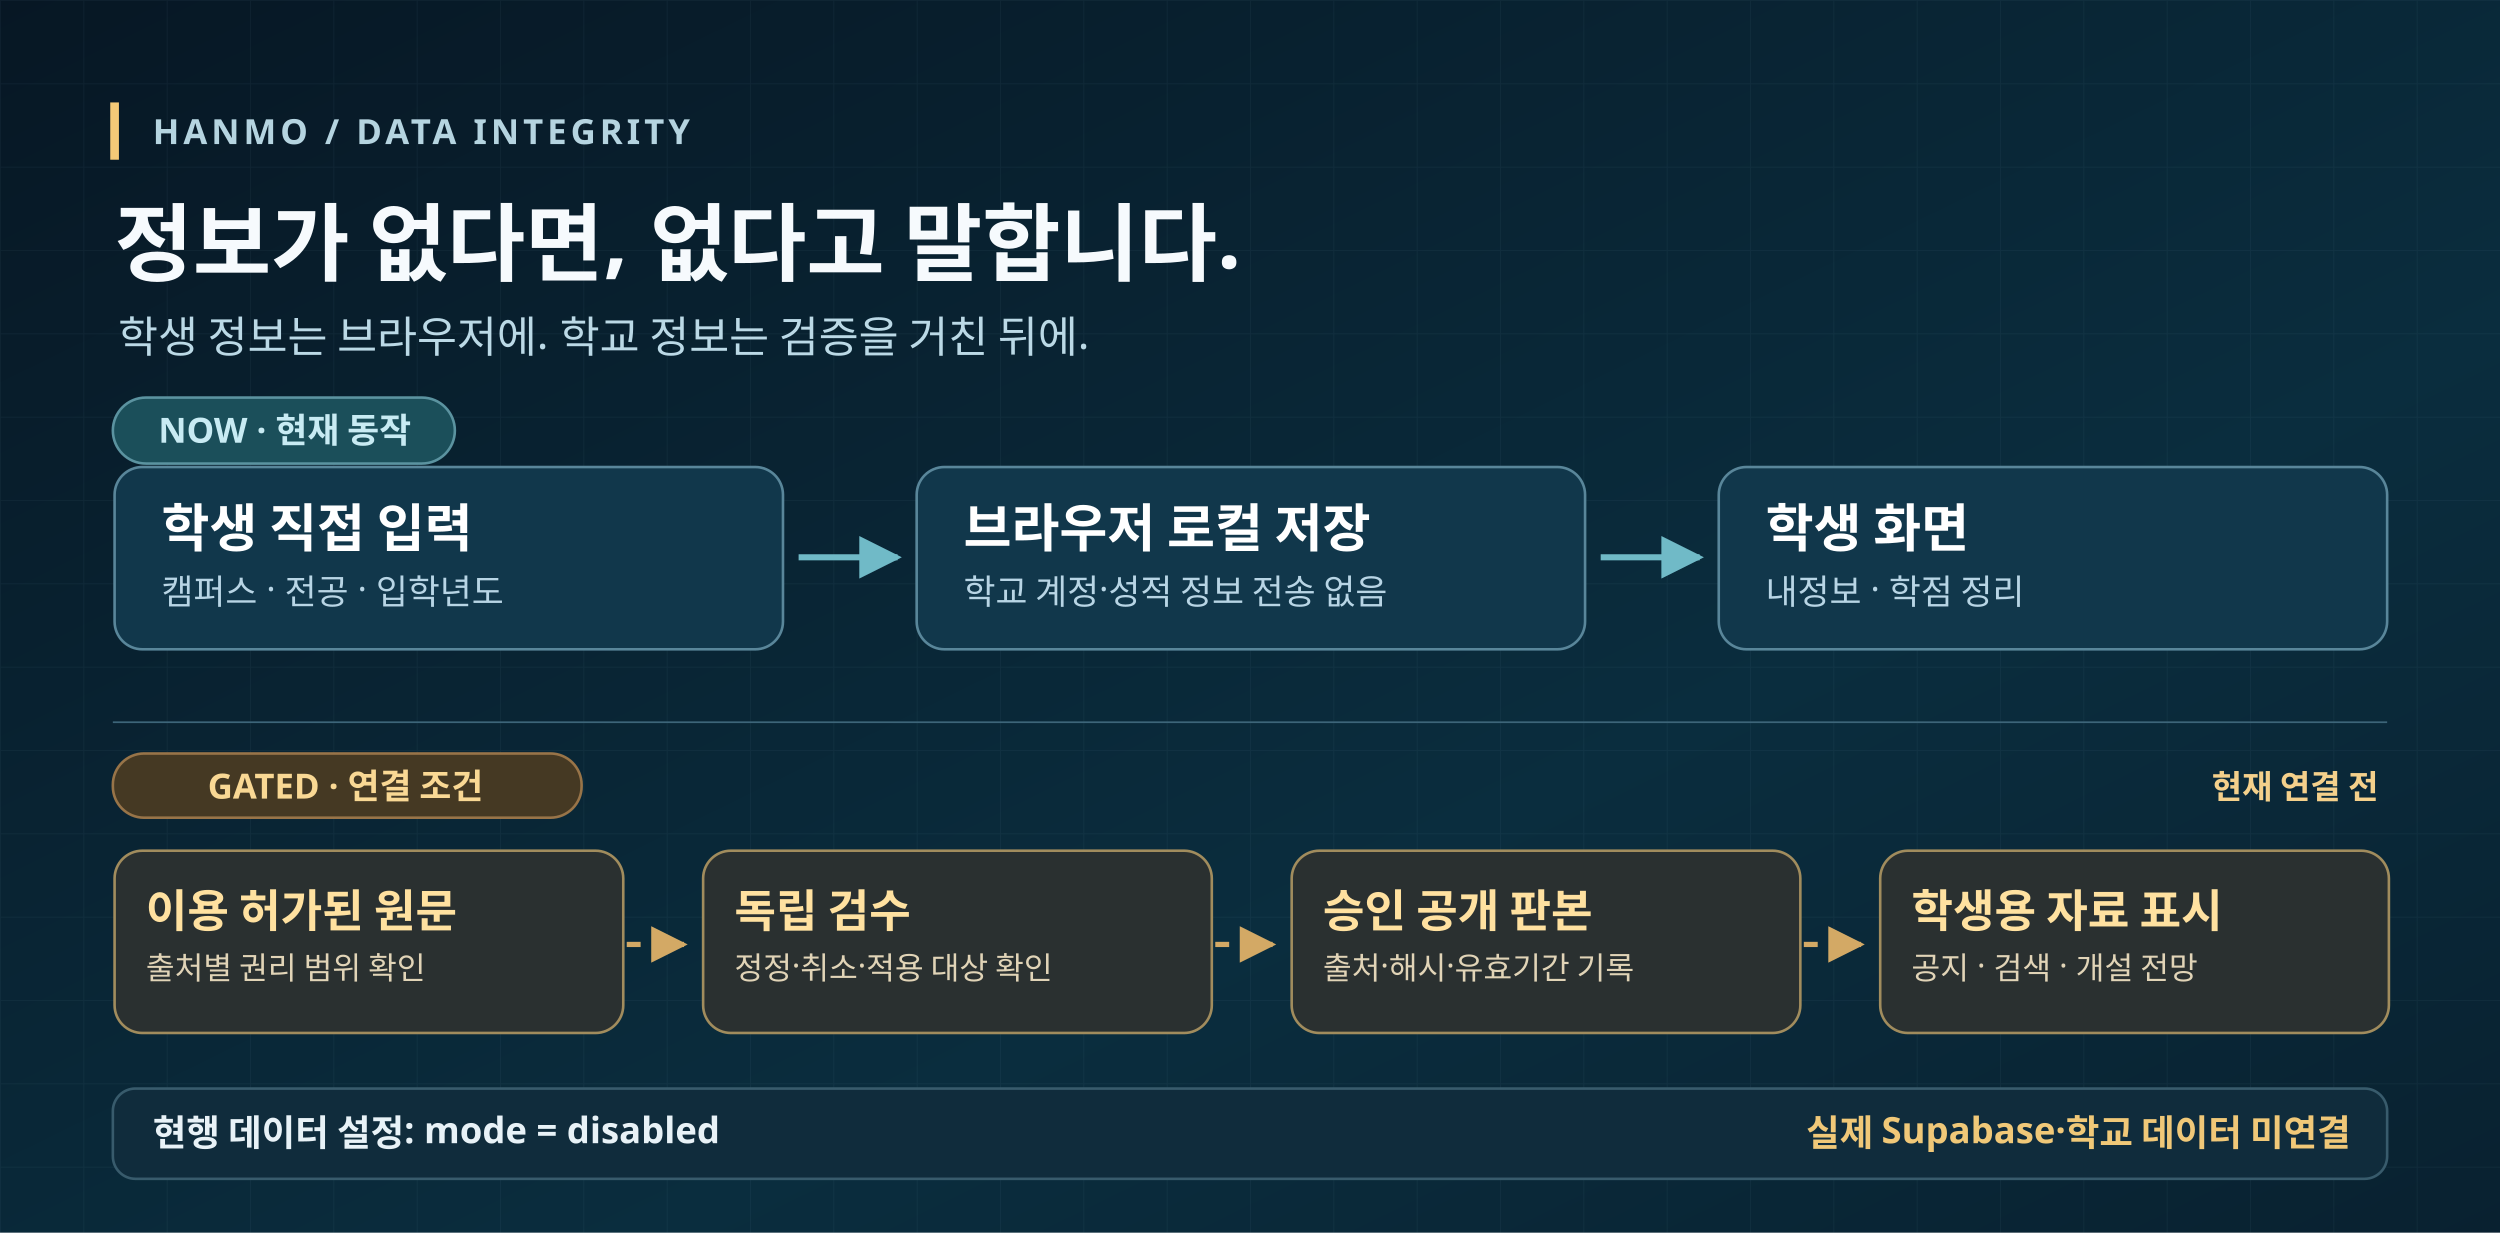
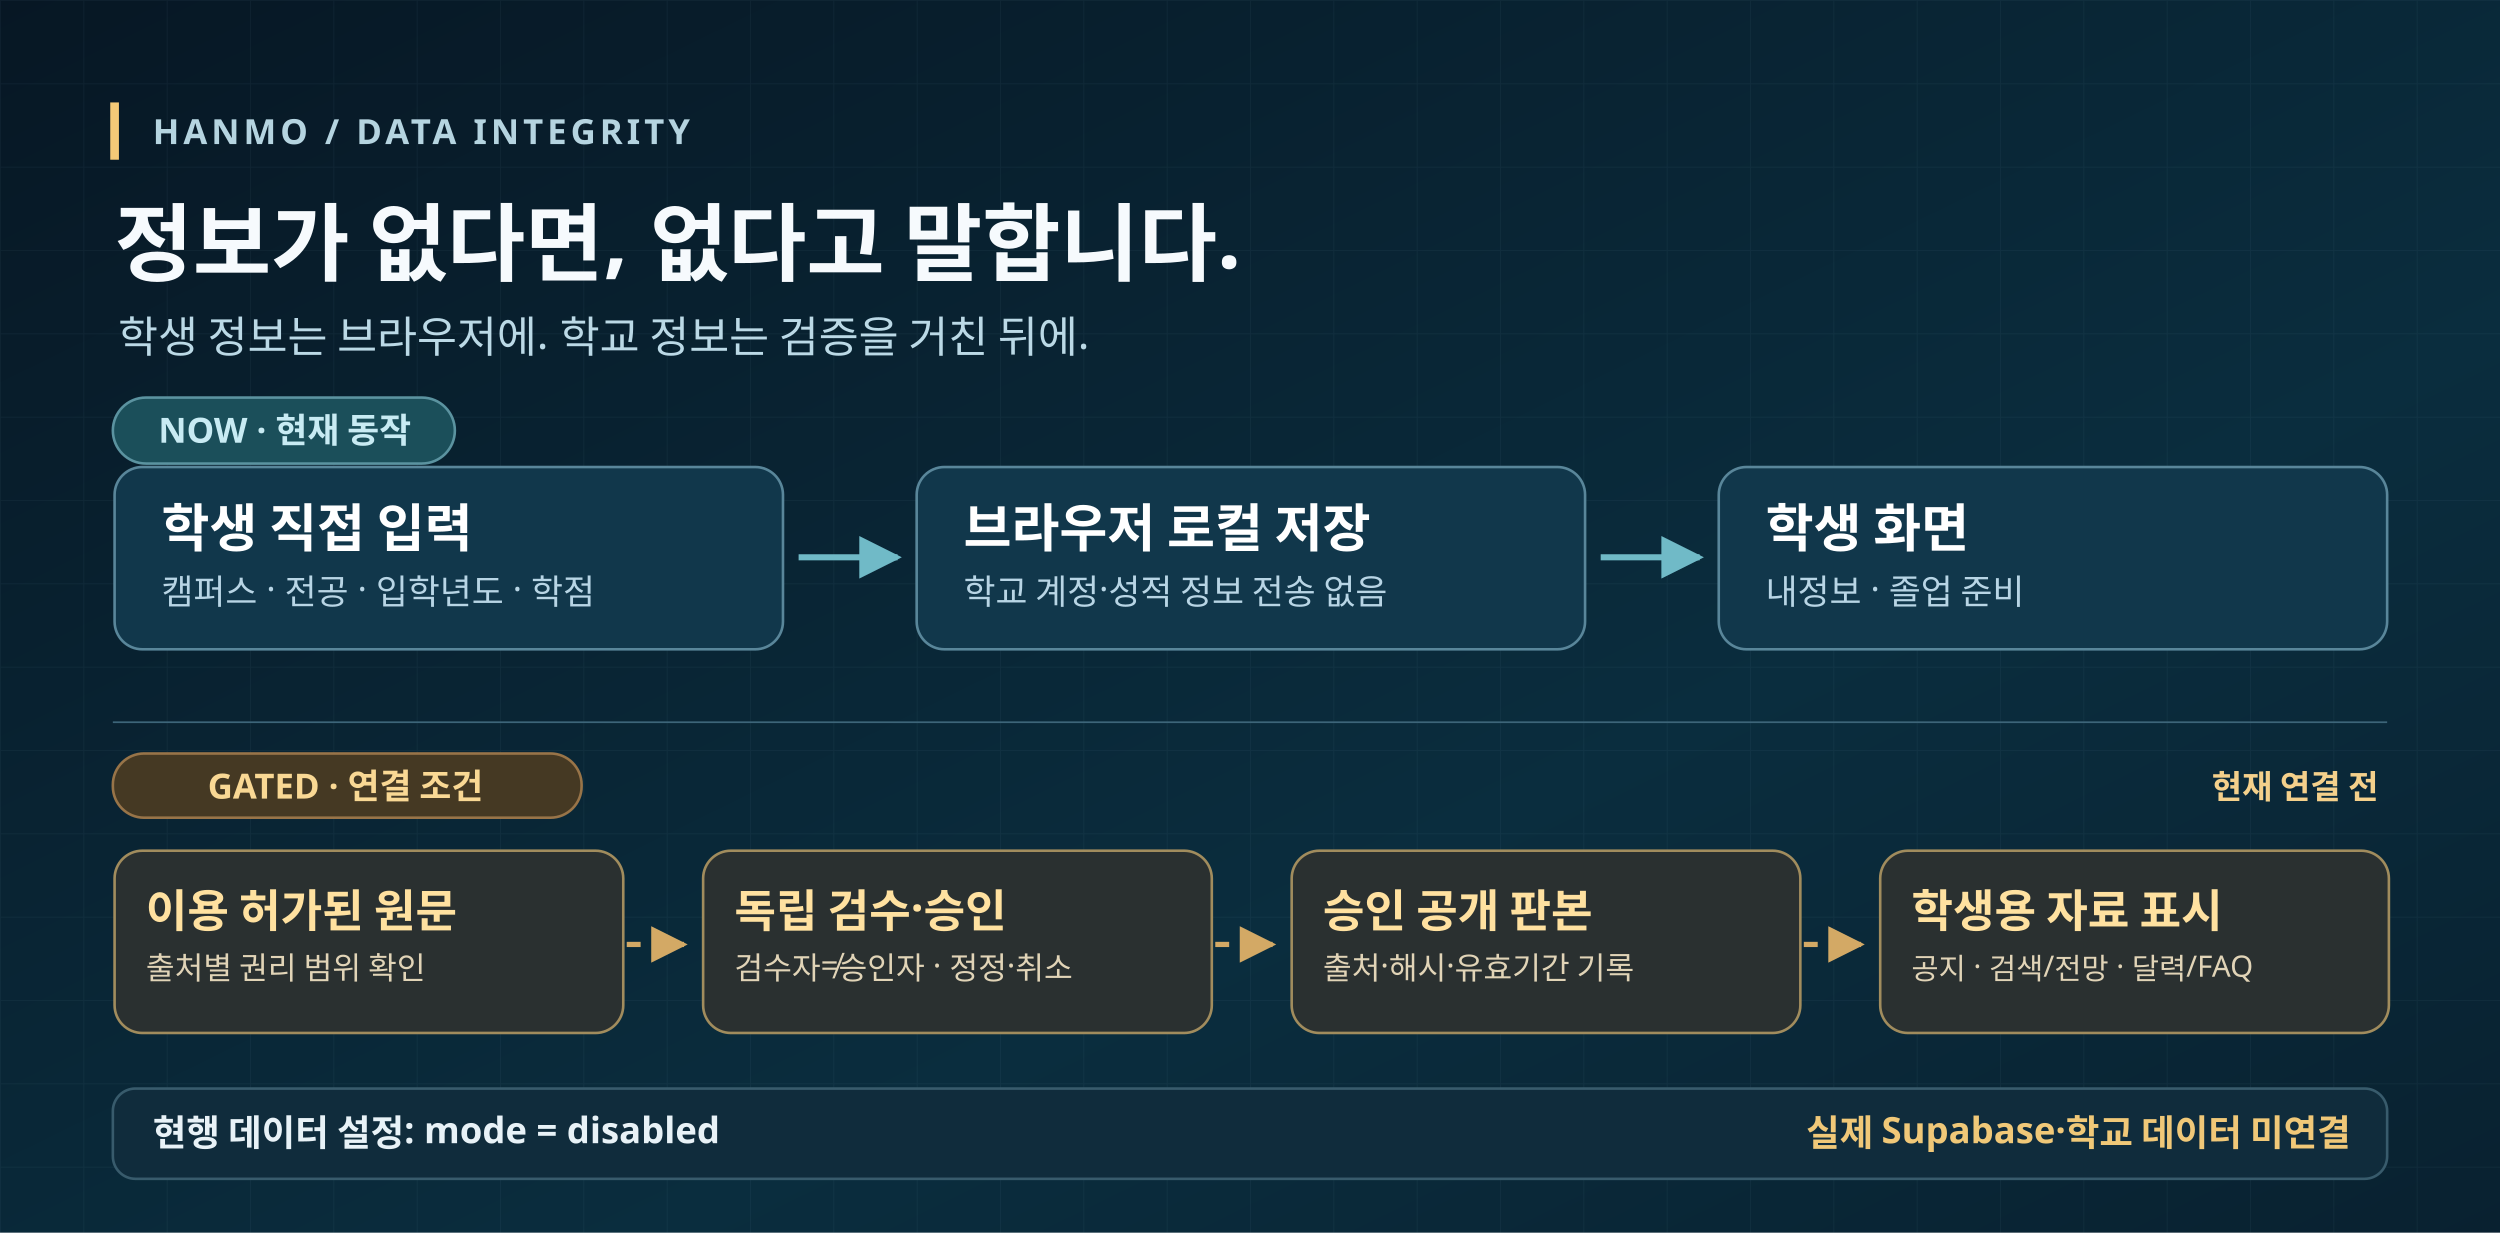
<svg xmlns="http://www.w3.org/2000/svg" width="1440" height="710" viewBox="0 0 1440 710" role="img" aria-labelledby="title desc">
  <defs>
    <linearGradient id="bg" x1="0" x2="1" y1="0" y2="1">
      <stop stop-color="#071724" />
      <stop offset=".63" stop-color="#0A2D3E" />
      <stop offset="1" stop-color="#092130" />
    </linearGradient>
    <pattern id="g" width="48" height="48" patternUnits="userSpaceOnUse">
      <path d="M48 0H0V48" fill="none" stroke="#A0D0DF" stroke-opacity=".05" />
    </pattern>
    <marker id="arrA" viewBox="0 0 10 10" refX="9" refY="5" markerWidth="7" markerHeight="7" orient="auto">
      <path d="M0 0L10 5L0 10z" fill="#70BAC7" />
    </marker>
    <marker id="arrB" viewBox="0 0 10 10" refX="9" refY="5" markerWidth="7" markerHeight="7" orient="auto">
      <path d="M0 0L10 5L0 10z" fill="#D3A965" />
    </marker>
  </defs>
  <g font-family="Pretendard, Noto Sans KR, Apple SD Gothic Neo, Malgun Gothic, sans-serif">
    <rect x="0" y="0" width="1440" height="710" rx="0" fill="url(#bg)" stroke="none" stroke-width="1.5" />
    <rect x="0" y="0" width="1440" height="710" rx="0" fill="url(#g)" stroke="none" stroke-width="1.5" />
    <path d="M66 59v33" stroke="#F4C977" stroke-width="5" />
    <text x="88" y="83" font-size="20" fill="#B5D4E0" font-weight="710" letter-spacing="2.3">HANMO   /   DATA INTEGRITY</text>
    <text x="66" y="158" font-size="49" fill="#F6FAFD" font-weight="800">정보가 없다면, 없다고 말합니다.</text>
    <text x="68" y="203" font-size="25" fill="#BBD9E6" font-weight="540">학생 정보는 브라우저에. 학교 정보는 검증을 거친 뒤에.</text>
    <rect x="65" y="229" width="197" height="38" rx="19" fill="#1B4F5A" stroke="#5B93A0" stroke-width="1.5" />
    <text x="164" y="255" font-size="20" fill="#C8EBF3" font-weight="700" text-anchor="middle">NOW · 현재 동작</text>
    <rect x="66" y="269" width="385" height="105" rx="16" fill="#11374B" stroke="#59869A" stroke-width="1.5" />
    <text x="93" y="315" font-size="30" fill="#FFFFFF" font-weight="770">학생 직접 입력</text>
-     <text x="93" y="348" font-size="20" fill="#B8D5E5" font-weight="540">캠퍼스 · 전공 · 입학년도</text>
+     <text x="93" y="348" font-size="20" fill="#B8D5E5" font-weight="540">캠퍼스 · 전공 · 입학년도 · 학점</text>
    <rect x="528" y="269" width="385" height="105" rx="16" fill="#11374B" stroke="#59869A" stroke-width="1.5" />
    <text x="555" y="315" font-size="30" fill="#FFFFFF" font-weight="770">브라우저 로컬 저장</text>
    <text x="555" y="348" font-size="20" fill="#B8D5E5" font-weight="540">학교 계정·성적 정보 전송 없음</text>
    <rect x="990" y="269" width="385" height="105" rx="16" fill="#11374B" stroke="#59869A" stroke-width="1.5" />
    <text x="1017" y="315" font-size="30" fill="#FFFFFF" font-weight="770">학생 화면</text>
-     <text x="1017" y="348" font-size="20" fill="#B8D5E5" font-weight="540">내정보 · 학점 정리</text>
+     <text x="1017" y="348" font-size="20" fill="#B8D5E5" font-weight="540">내정보 · 졸업 준비</text>
    <path d="M460 321H517" stroke="#70BAC7" stroke-width="3.5" marker-end="url(#arrA)" />
    <path d="M922 321H979" stroke="#70BAC7" stroke-width="3.5" marker-end="url(#arrA)" />
    <path d="M65 416H1375" stroke="#3D6579" />
    <rect x="65" y="434" width="270" height="37" rx="18" fill="#453923" stroke="#987448" stroke-width="1.5" />
    <text x="199" y="460" font-size="20" fill="#F9D894" font-weight="720" text-anchor="middle">GATED · 연결 조건</text>
    <text x="1370" y="460" font-size="19" fill="#F4D08B" font-weight="690" text-anchor="end">현재 연결 전</text>
    <rect x="66" y="490" width="293" height="105" rx="16" fill="#2A3030" stroke="#A18C5D" stroke-width="1.5" />
    <text x="84" y="534" font-size="26" fill="#FFE1A0" font-weight="740">이용 허가된 원문</text>
    <text x="84" y="564" font-size="18" fill="#E1D4B7" font-weight="500">출처별 권리 범위 확인</text>
    <rect x="405" y="490" width="293" height="105" rx="16" fill="#2A3030" stroke="#A18C5D" stroke-width="1.5" />
-     <text x="423" y="534" font-size="26" fill="#FFE1A0" font-weight="740">독립 검수</text>
-     <text x="423" y="564" font-size="18" fill="#E1D4B7" font-weight="500">정정·취소·적용 대상 확인</text>
+     <text x="423" y="534" font-size="26" fill="#FFE1A0" font-weight="740">독립 검수·승인</text>
+     <text x="423" y="564" font-size="18" fill="#E1D4B7" font-weight="500">검수자≠승인자 · 정정·취소</text>
    <rect x="744" y="490" width="293" height="105" rx="16" fill="#2A3030" stroke="#A18C5D" stroke-width="1.5" />
    <text x="762" y="534" font-size="26" fill="#FFE1A0" font-weight="740">승인 공개 판본</text>
    <text x="762" y="564" font-size="18" fill="#E1D4B7" font-weight="500">출처·해시·유효기간 기록</text>
    <rect x="1083" y="490" width="293" height="105" rx="16" fill="#2A3030" stroke="#A18C5D" stroke-width="1.5" />
    <text x="1101" y="534" font-size="26" fill="#FFE1A0" font-weight="740">학생용 자료 표시</text>
-     <text x="1101" y="564" font-size="18" fill="#E1D4B7" font-weight="500">공지 · 검색 · 개설 전망</text>
+     <text x="1101" y="564" font-size="17" fill="#E1D4B7" font-weight="500">공지 · 검색/전망 · 달력/FAQ</text>
    <path d="M361 544H394" stroke="#D3A965" stroke-width="3" stroke-dasharray="8 8" marker-end="url(#arrB)" />
    <path d="M700 544H733" stroke="#D3A965" stroke-width="3" stroke-dasharray="8 8" marker-end="url(#arrB)" />
    <path d="M1039 544H1072" stroke="#D3A965" stroke-width="3" stroke-dasharray="8 8" marker-end="url(#arrB)" />
    <rect x="65" y="627" width="1310" height="52" rx="13" fill="#102C3C" stroke="#385B6C" stroke-width="1.5" />
    <text x="88" y="660" font-size="21" fill="#E8F2F7" font-weight="650">현행 데이터 설정: mode = disabled</text>
    <text x="1354" y="660" font-size="21" fill="#F0C878" font-weight="680" text-anchor="end">실제 Supabase·학교 데이터 미연결</text>
  </g>
</svg>
